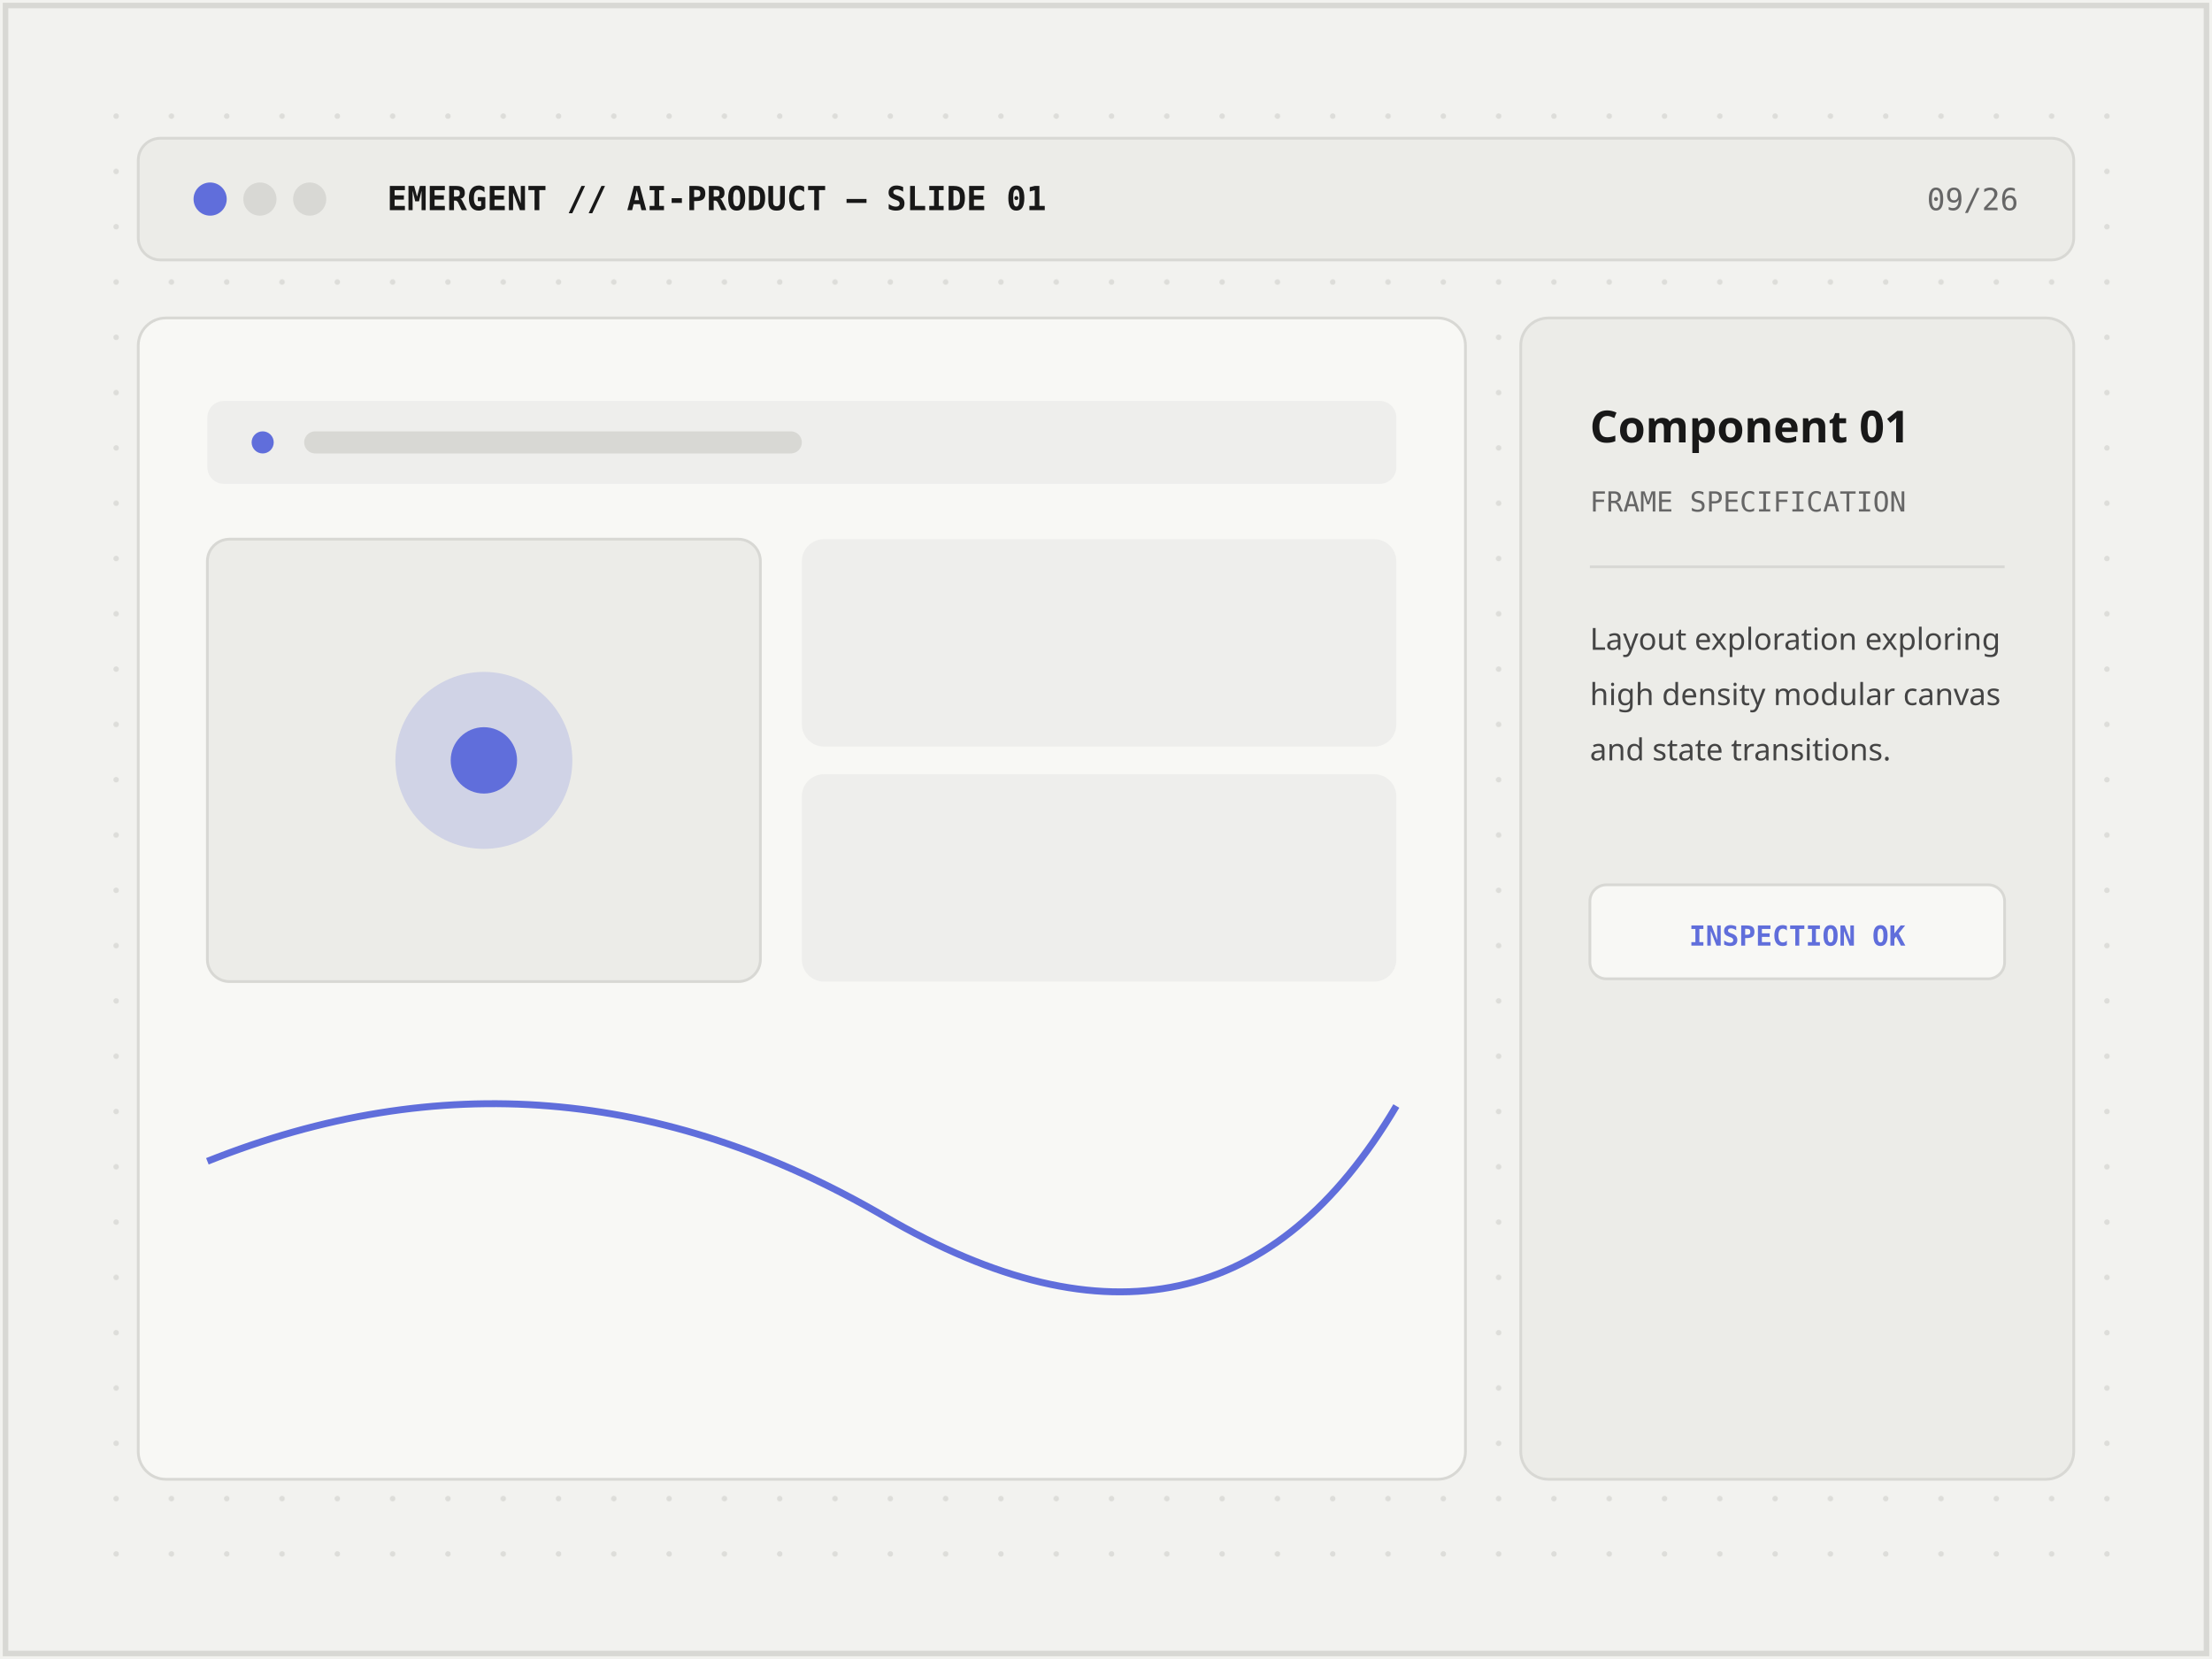
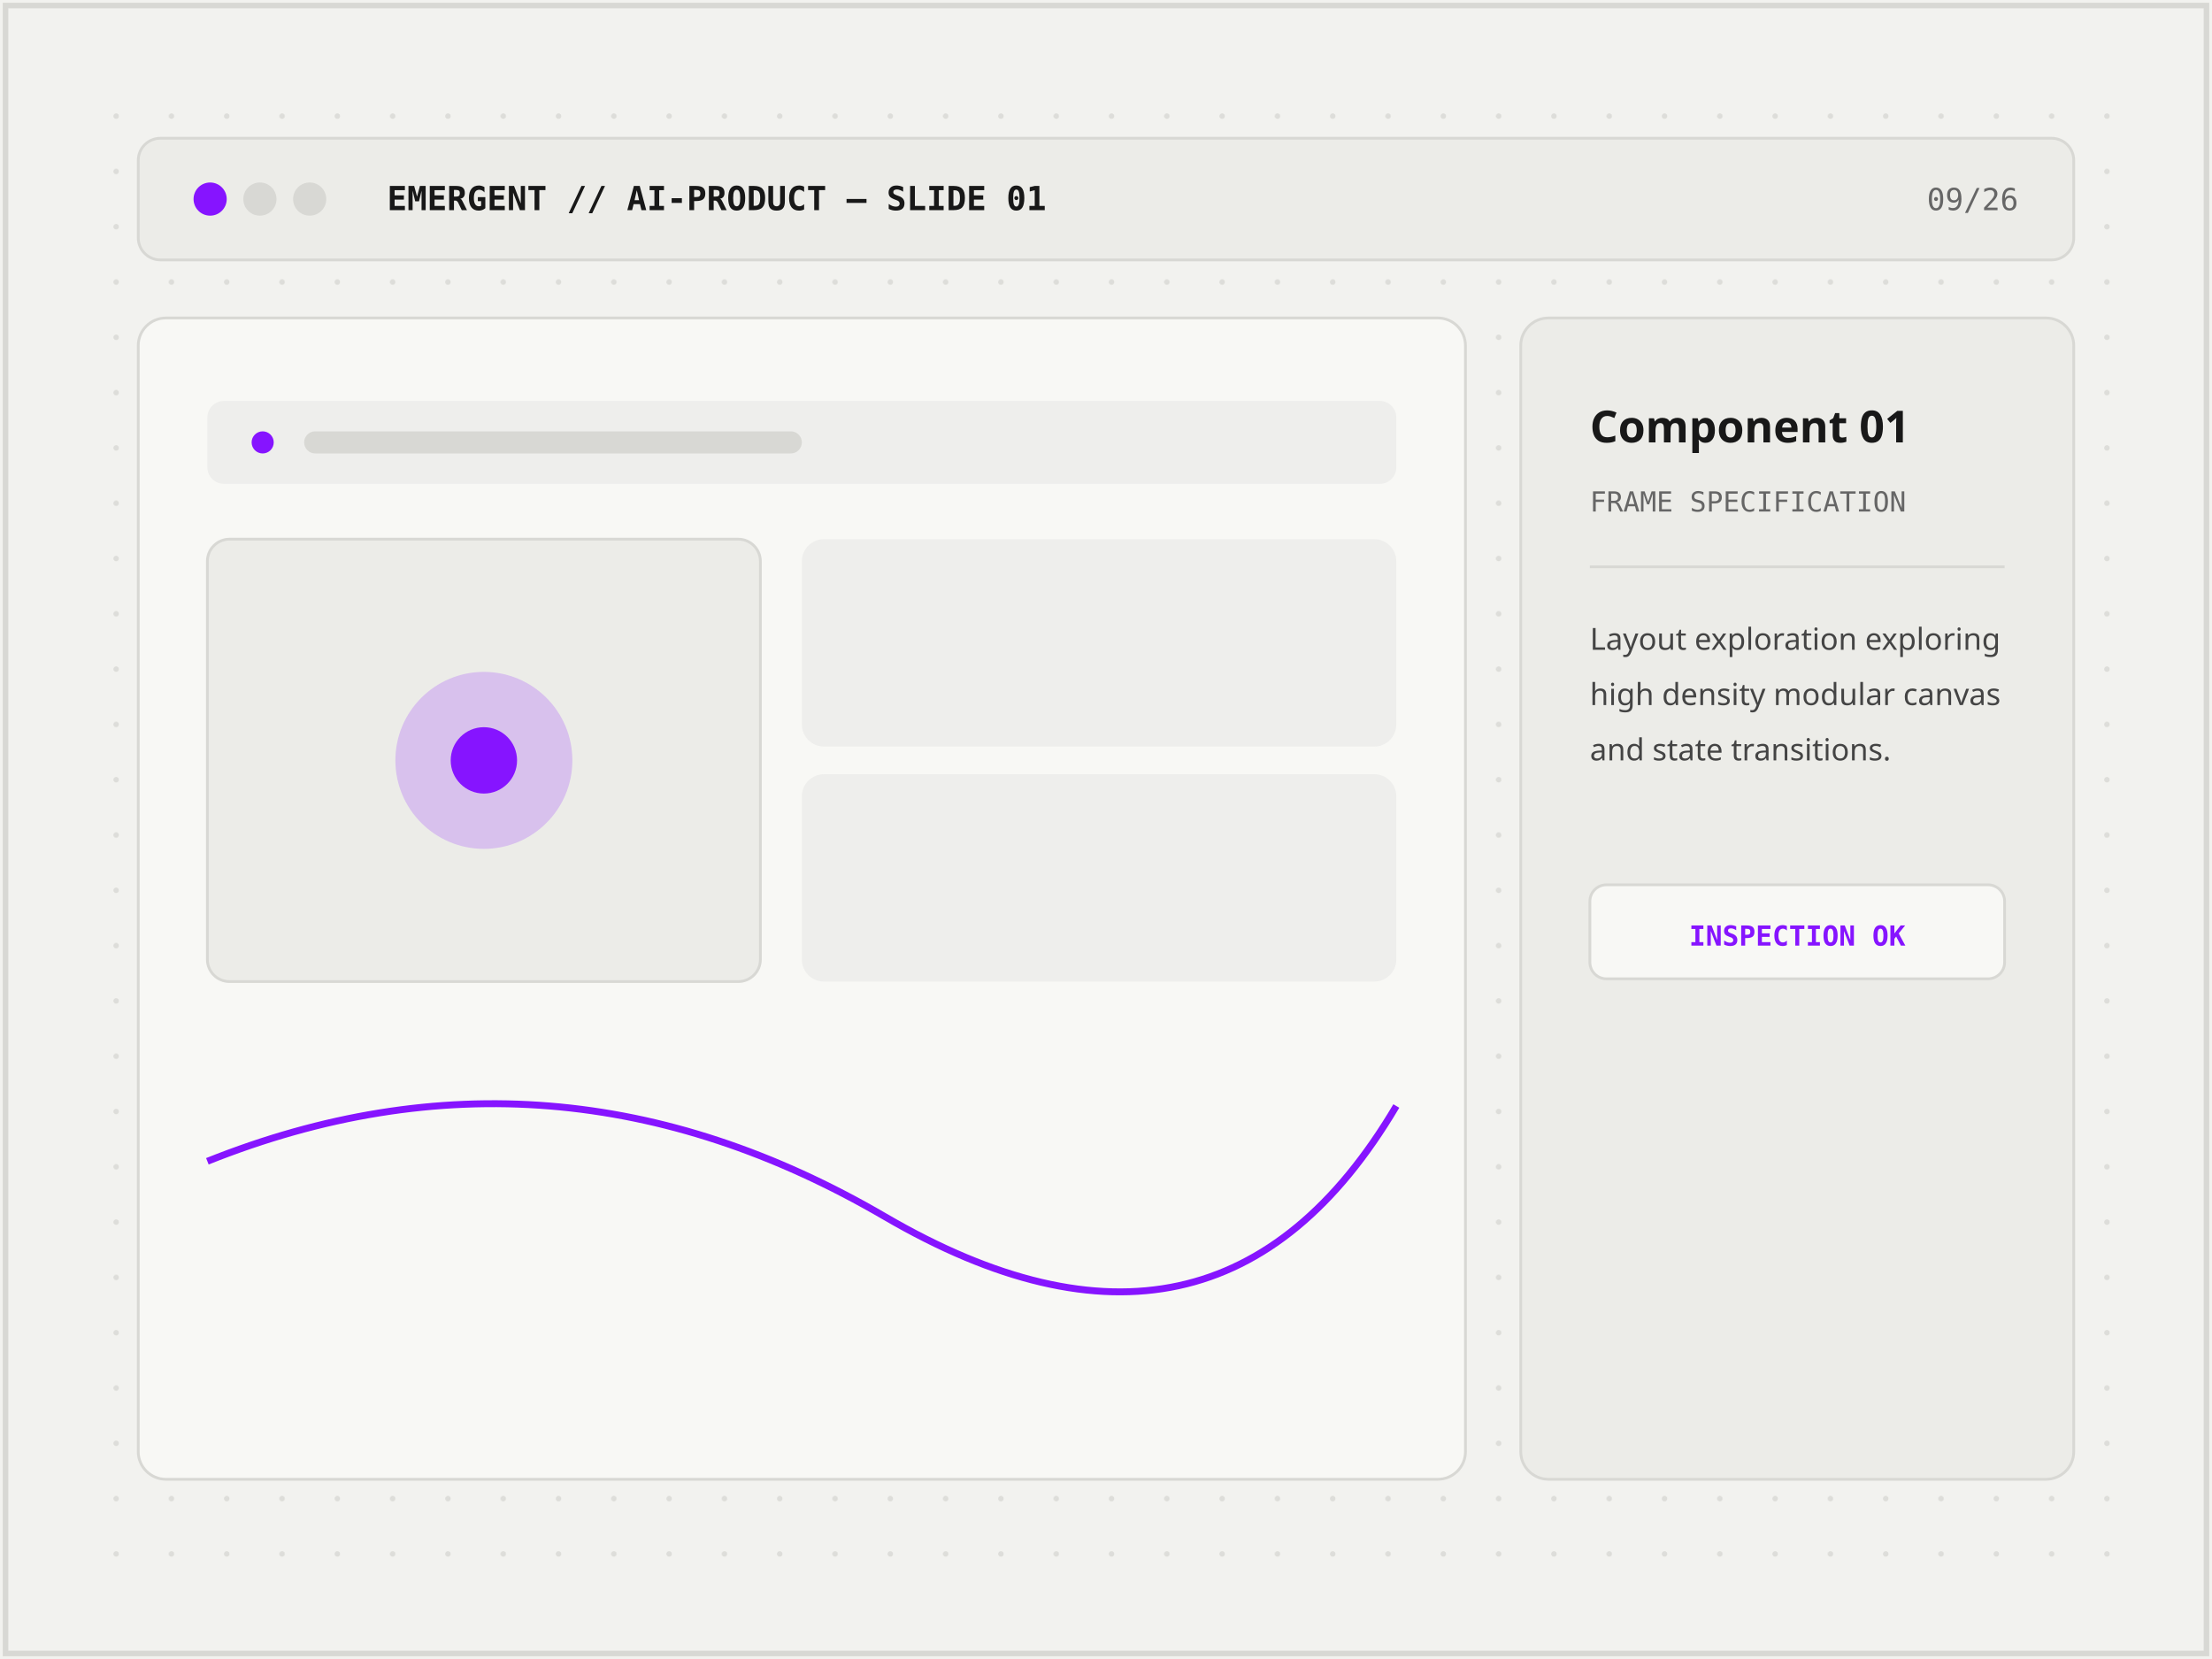
<svg xmlns="http://www.w3.org/2000/svg" viewBox="0 0 800 600" width="800" height="600">
  <defs>
    <pattern id="grid-ai-product-1" width="20" height="20" patternUnits="userSpaceOnUse">
      <circle cx="2" cy="2" r="1" fill="#D8D8D4" opacity="0.8" />
    </pattern>
  </defs>
  <rect width="800" height="600" fill="#F2F2EF" />
  <rect x="2" y="2" width="796" height="596" fill="none" stroke="#D8D8D4" stroke-width="2" />
  <rect x="30" y="30" width="740" height="540" fill="url(#grid-ai-product-1)" />
  <rect x="50" y="50" width="700" height="44" rx="8" fill="#ECECE8" stroke="#D8D8D4" stroke-width="1" />
-   <circle cx="76" cy="72" r="6" fill="#606EDB" />
+   <circle cx="76" cy="72" r="6" fill="#8614FF" />
  <circle cx="94" cy="72" r="6" fill="#D8D8D4" />
  <circle cx="112" cy="72" r="6" fill="#D8D8D4" />
  <text x="140" y="76" font-family="monospace" font-size="12" fill="#181818" font-weight="600">EMERGENT // AI-PRODUCT — SLIDE 01</text>
  <text x="730" y="76" font-family="monospace" font-size="11" fill="#666666" text-anchor="end">09/26</text>
  <rect x="50" y="115" width="480" height="420" rx="10" fill="#F8F8F5" stroke="#D8D8D4" stroke-width="1" />
  <rect x="75" y="145" width="430" height="30" rx="6" fill="#EEEEEC" />
-   <circle cx="95" cy="160" r="4" fill="#606EDB" />
+   <circle cx="95" cy="160" r="4" fill="#8614FF" />
  <rect x="110" y="156" width="180" height="8" rx="4" fill="#D8D8D4" />
  <rect x="75" y="195" width="200" height="160" rx="8" fill="#ECECE8" stroke="#D8D8D4" stroke-width="1" />
-   <circle cx="175" cy="275" r="32" fill="#606EDB" opacity="0.2" />
-   <circle cx="175" cy="275" r="12" fill="#606EDB" />
+   <circle cx="175" cy="275" r="32" fill="#8614FF" opacity="0.2" />
+   <circle cx="175" cy="275" r="12" fill="#8614FF" />
  <rect x="290" y="195" width="215" height="75" rx="8" fill="#EEEEEC" />
  <rect x="290" y="280" width="215" height="75" rx="8" fill="#EEEEEC" />
-   <path d="M 75 420 Q 200 370 320 440 T 505 400" fill="none" stroke="#606EDB" stroke-width="2.5" />
+   <path d="M 75 420 Q 200 370 320 440 T 505 400" fill="none" stroke="#8614FF" stroke-width="2.5" />
  <rect x="550" y="115" width="200" height="420" rx="10" fill="#ECECE8" stroke="#D8D8D4" stroke-width="1" />
  <text x="575" y="160" font-family="sans-serif" font-size="16" font-weight="700" fill="#181818">Component 01</text>
  <text x="575" y="185" font-family="monospace" font-size="10" fill="#666666">FRAME SPECIFICATION</text>
  <line x1="575" y1="205" x2="725" y2="205" stroke="#D8D8D4" stroke-width="1" />
  <text x="575" y="235" font-family="sans-serif" font-size="11" fill="#444444">Layout exploration exploring</text>
  <text x="575" y="255" font-family="sans-serif" font-size="11" fill="#444444">high density modular canvas</text>
  <text x="575" y="275" font-family="sans-serif" font-size="11" fill="#444444">and state transitions.</text>
  <rect x="575" y="320" width="150" height="34" rx="6" fill="#F8F8F5" stroke="#D8D8D4" stroke-width="1" />
-   <text x="650" y="342" font-family="monospace" font-size="10" fill="#606EDB" text-anchor="middle" font-weight="600">INSPECTION OK</text>
+   <text x="650" y="342" font-family="monospace" font-size="10" fill="#8614FF" text-anchor="middle" font-weight="600">INSPECTION OK</text>
</svg>
